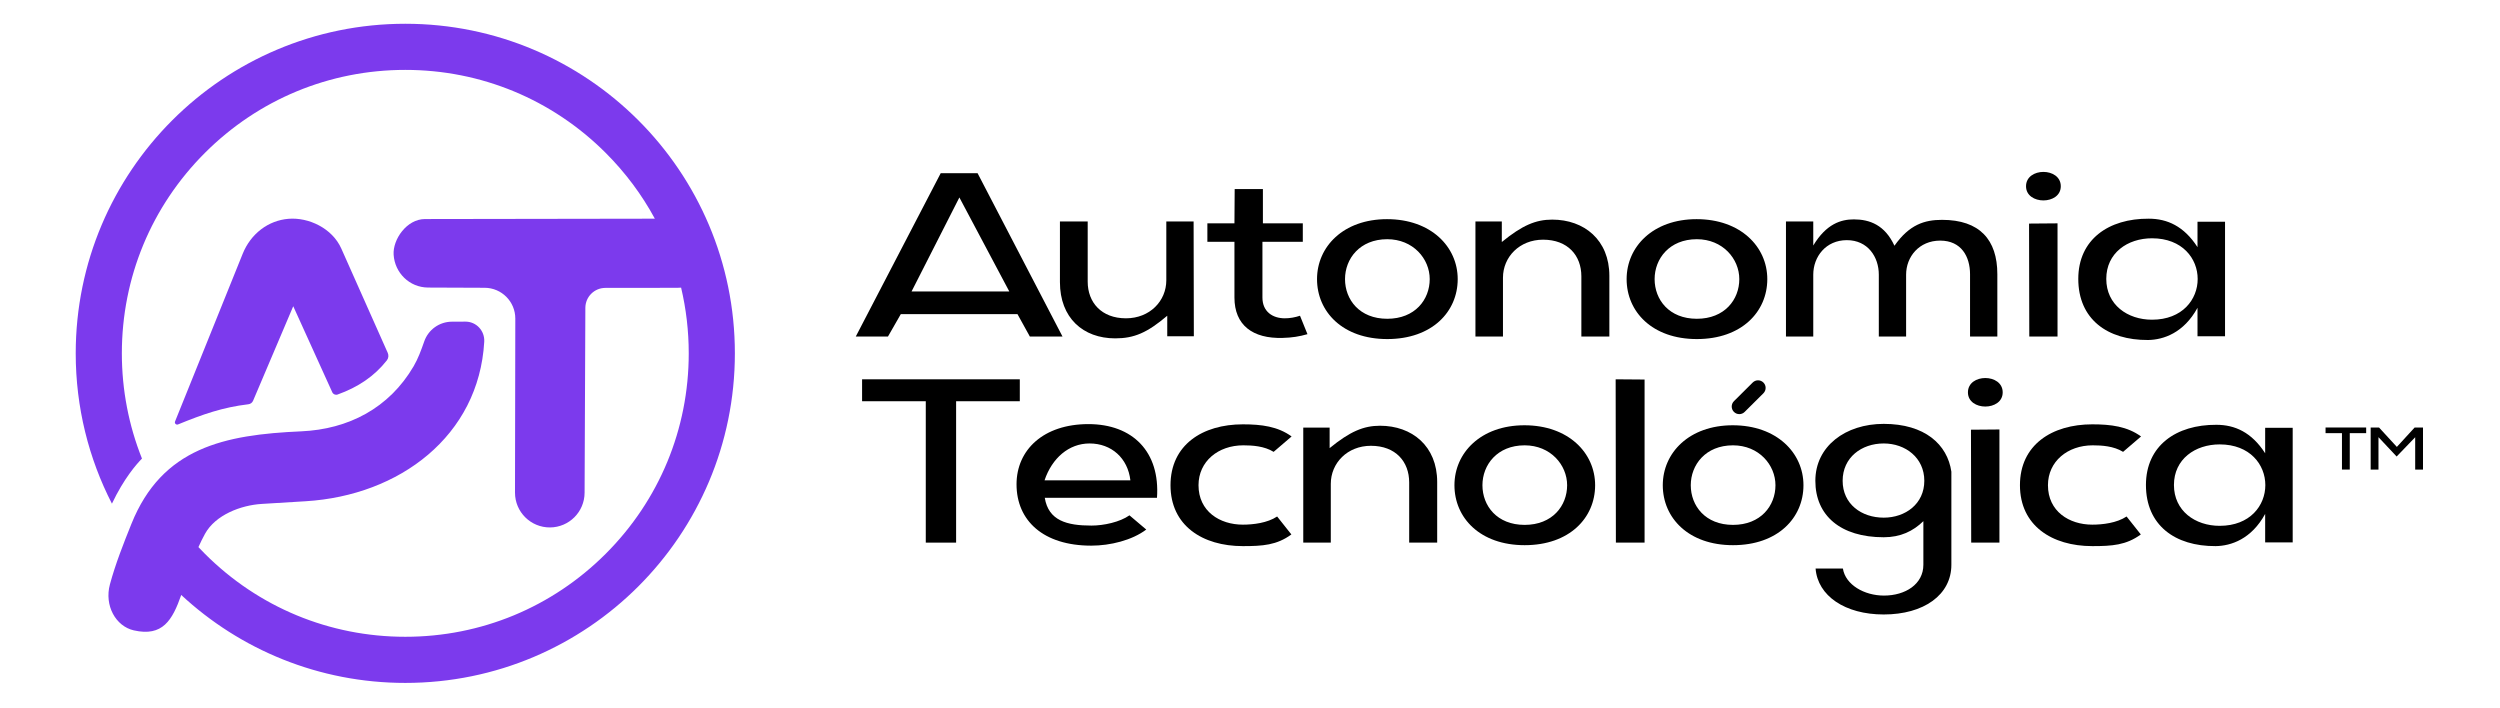
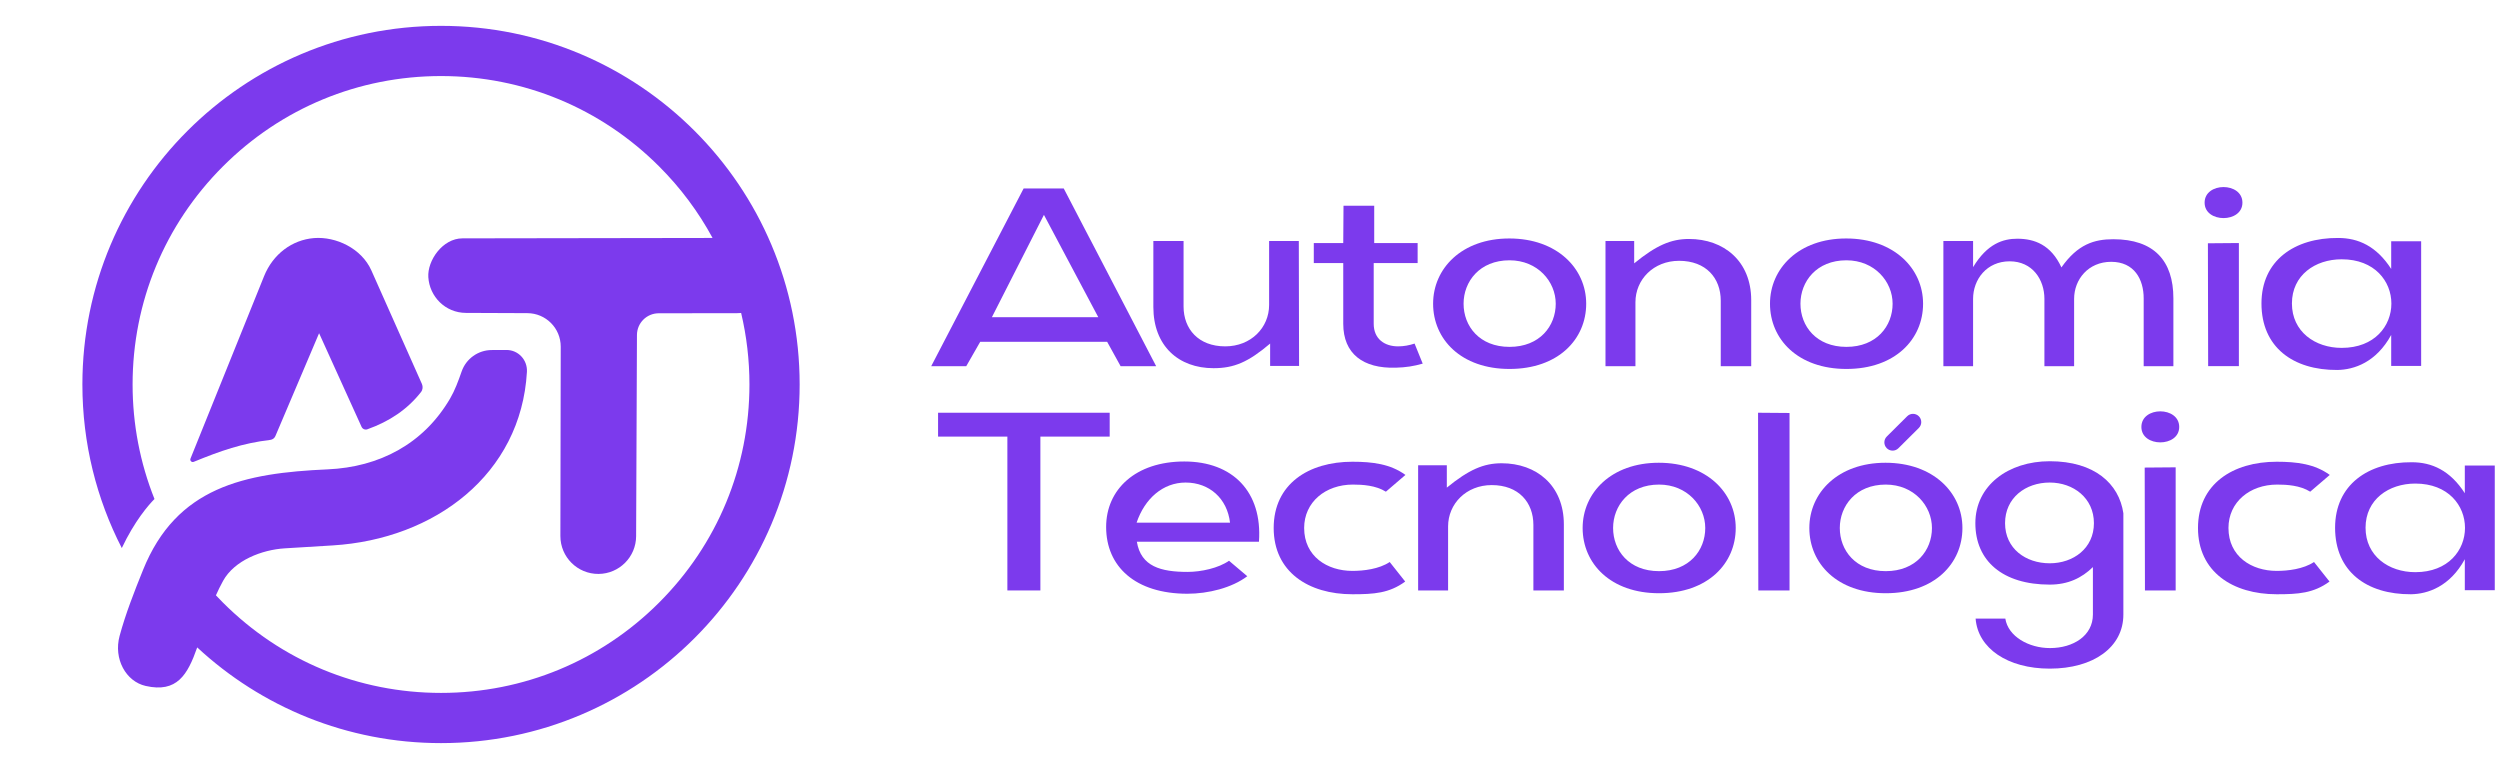
- <svg xmlns="http://www.w3.org/2000/svg" width="1041.46pt" height="294.696pt" viewBox="0 0 1041.46 294.696">
-   <path fill-rule="nonzero" fill="rgb(0%, 0%, 0%)" fill-opacity="1" d="M 978.875 195.613 L 975.621 195.613 L 975.621 180.445 L 968.789 180.445 L 968.789 178.09 L 985.707 178.09 L 985.707 180.445 L 978.875 180.445 Z M 978.875 195.613 " />
-   <path fill-rule="nonzero" fill="rgb(0%, 0%, 0%)" fill-opacity="1" d="M 1006.129 182.145 L 998.395 190.18 L 990.836 182.121 L 990.836 195.637 L 987.582 195.637 L 987.582 178.117 L 991.059 178.09 L 998.492 186.176 L 1005.902 178.09 L 1009.383 178.117 L 1009.383 195.637 L 1006.129 195.637 Z M 1006.129 182.145 " />
-   <path fill-rule="nonzero" fill="rgb(0%, 0%, 0%)" fill-opacity="1" d="M 379.738 121.426 L 420.461 121.426 L 399.66 82.258 Z M 423.859 130.852 L 375.266 130.852 L 369.922 140.184 L 356.508 140.184 L 391.887 72.148 L 407.242 72.148 L 442.617 140.184 L 429.012 140.184 Z M 423.859 130.852 " />
-   <path fill-rule="nonzero" fill="rgb(0%, 0%, 0%)" fill-opacity="1" d="M 486.258 131.531 C 477.898 138.625 472.457 140.957 464.586 140.957 C 451.172 140.957 441.551 132.406 441.551 117.535 L 441.551 92.266 L 453.117 92.266 L 453.117 117.344 C 453.117 125.992 458.852 132.602 469.055 132.602 C 478.969 132.602 485.867 125.41 485.867 116.758 L 485.867 92.266 L 497.238 92.266 L 497.336 140.086 L 486.258 140.086 Z M 486.258 131.531 " />
-   <path fill-rule="nonzero" fill="rgb(0%, 0%, 0%)" fill-opacity="1" d="M 514.25 123.949 L 514.25 100.723 L 502.973 100.723 L 502.973 93.043 L 514.25 93.043 L 514.348 78.758 L 526.105 78.758 L 526.105 93.043 L 542.727 93.043 L 542.727 100.723 L 525.91 100.723 L 525.91 123.949 C 525.91 129.781 530.09 132.602 535.242 132.602 C 537.379 132.602 539.52 132.211 541.559 131.531 L 544.668 139.211 C 541.266 140.184 538.254 140.668 534.367 140.766 C 521.828 141.152 514.25 135.418 514.25 123.949 " />
-   <path fill-rule="nonzero" fill="rgb(0%, 0%, 0%)" fill-opacity="1" d="M 560.316 116.273 C 560.316 124.824 566.344 132.797 577.906 132.797 C 589.473 132.797 595.598 124.824 595.598 116.273 C 595.598 107.816 588.695 99.652 577.906 99.652 C 566.438 99.652 560.316 107.816 560.316 116.273 M 548.652 116.273 C 548.652 102.762 559.637 91.297 577.812 91.297 C 596.082 91.297 607.258 102.762 607.258 116.273 C 607.258 129.879 596.566 141.25 577.906 141.25 C 559.344 141.25 548.652 129.879 548.652 116.273 " />
-   <path fill-rule="nonzero" fill="rgb(0%, 0%, 0%)" fill-opacity="1" d="M 658.77 115.105 C 658.77 106.457 653.133 99.848 642.828 99.848 C 633.012 99.848 626.113 107.039 626.113 115.691 L 626.113 140.184 L 614.645 140.184 L 614.645 92.266 L 625.629 92.266 L 625.629 100.82 C 634.082 93.918 639.719 91.488 646.621 91.488 C 659.934 91.488 670.434 99.945 670.434 114.914 L 670.434 140.184 L 658.77 140.184 Z M 658.77 115.105 " />
-   <path fill-rule="nonzero" fill="rgb(0%, 0%, 0%)" fill-opacity="1" d="M 689.285 116.273 C 689.285 124.824 695.312 132.797 706.879 132.797 C 718.441 132.797 724.566 124.824 724.566 116.273 C 724.566 107.816 717.664 99.652 706.879 99.652 C 695.41 99.652 689.285 107.816 689.285 116.273 M 677.625 116.273 C 677.625 102.762 688.605 91.297 706.781 91.297 C 725.051 91.297 736.23 102.762 736.23 116.273 C 736.23 129.879 725.539 141.25 706.879 141.25 C 688.312 141.25 677.625 129.879 677.625 116.273 " />
-   <path fill-rule="nonzero" fill="rgb(0%, 0%, 0%)" fill-opacity="1" d="M 820.688 114.23 C 820.688 106.941 817.09 100.234 808.246 100.234 C 799.5 100.234 794.055 106.941 794.055 114.426 L 794.055 140.184 L 782.684 140.184 L 782.684 114.426 C 782.684 107.039 778.117 100.043 769.371 100.043 C 760.621 100.043 755.375 106.941 755.375 114.426 L 755.375 140.184 L 744.004 140.184 L 744.004 92.266 L 755.375 92.266 L 755.375 102.277 C 760.816 93.238 766.938 91.391 772.285 91.391 C 778.895 91.391 785.211 93.727 789.195 102.375 C 795.418 93.531 801.734 91.586 809.023 91.586 C 824.672 91.586 832.059 99.848 832.059 114.23 L 832.059 140.184 L 820.688 140.184 Z M 820.688 114.23 " />
-   <path fill-rule="nonzero" fill="rgb(0%, 0%, 0%)" fill-opacity="1" d="M 845.273 93.141 L 857.133 93.043 L 857.133 140.18 L 845.371 140.18 Z M 858.492 77.59 C 858.492 85.461 844.012 85.461 844.012 77.59 C 844.012 69.621 858.492 69.621 858.492 77.59 " />
-   <path fill-rule="nonzero" fill="rgb(0%, 0%, 0%)" fill-opacity="1" d="M 877.441 116.176 C 877.441 126.965 886.285 133.184 896.492 133.184 C 921.859 133.184 921.859 99.266 896.492 99.266 C 886.285 99.266 877.441 105.387 877.441 116.176 M 915.445 128.227 C 909.711 138.723 901.254 141.543 894.84 141.641 C 877.832 141.738 865.781 132.891 865.781 116.176 C 865.781 99.75 878.414 91.004 895.133 91.102 C 902.809 91.102 909.809 94.211 915.445 102.957 L 915.445 92.363 L 926.914 92.363 L 926.914 140.086 L 915.445 140.086 Z M 915.445 128.227 " />
-   <path fill-rule="nonzero" fill="rgb(0%, 0%, 0%)" fill-opacity="1" d="M 398.301 226.047 L 385.664 226.047 L 385.664 167.148 L 359.133 167.148 L 359.133 158.012 L 424.832 158.012 L 424.832 167.148 L 398.301 167.148 Z M 398.301 226.047 " />
-   <path fill-rule="nonzero" fill="rgb(0%, 0%, 0%)" fill-opacity="1" d="M 435.137 200.098 L 470.902 200.098 C 469.832 190.863 463.031 184.738 453.895 184.738 C 445.242 184.738 438.246 190.863 435.137 200.098 M 454.672 218.949 C 459.824 218.949 466.527 217.492 470.512 214.676 L 477.512 220.602 C 471.582 225.074 462.543 227.309 454.574 227.309 C 434.652 227.309 423.473 216.91 423.473 201.75 C 423.473 187.367 434.746 176.676 453.406 176.676 C 471.875 176.676 483.344 188.238 481.98 207.387 L 435.234 207.387 C 436.789 216.91 444.465 218.949 454.672 218.949 " />
-   <path fill-rule="nonzero" fill="rgb(0%, 0%, 0%)" fill-opacity="1" d="M 517.941 185.516 C 507.445 185.516 499.281 192.223 499.281 202.137 C 499.281 213.023 508.125 218.562 517.746 218.562 C 522.023 218.562 527.953 217.883 532.035 215.16 L 537.965 222.645 C 531.84 227.117 526.008 227.504 517.746 227.504 C 500.934 227.504 487.617 218.949 487.617 202.137 C 487.617 185.324 500.934 176.77 517.746 176.77 C 525.523 176.77 532.324 177.645 538.059 181.824 L 530.574 188.238 C 526.688 185.809 521.637 185.516 517.941 185.516 " />
-   <path fill-rule="nonzero" fill="rgb(0%, 0%, 0%)" fill-opacity="1" d="M 587.043 200.973 C 587.043 192.32 581.406 185.711 571.102 185.711 C 561.289 185.711 554.387 192.902 554.387 201.555 L 554.387 226.047 L 542.918 226.047 L 542.918 178.133 L 553.902 178.133 L 553.902 186.684 C 562.355 179.785 567.992 177.355 574.895 177.355 C 588.207 177.355 598.707 185.809 598.707 200.777 L 598.707 226.047 L 587.043 226.047 Z M 587.043 200.973 " />
-   <path fill-rule="nonzero" fill="rgb(0%, 0%, 0%)" fill-opacity="1" d="M 617.559 202.137 C 617.559 210.691 623.586 218.66 635.148 218.66 C 646.715 218.66 652.84 210.691 652.84 202.137 C 652.84 193.684 645.938 185.516 635.148 185.516 C 623.684 185.516 617.559 193.684 617.559 202.137 M 605.898 202.137 C 605.898 188.629 616.879 177.16 635.055 177.16 C 653.324 177.16 664.504 188.629 664.504 202.137 C 664.504 215.746 653.812 227.113 635.148 227.113 C 616.586 227.113 605.898 215.746 605.898 202.137 " />
-   <path fill-rule="nonzero" fill="rgb(0%, 0%, 0%)" fill-opacity="1" d="M 673.055 158.012 L 685.105 158.109 L 685.105 226.047 L 673.152 226.047 Z M 673.055 158.012 " />
-   <path fill-rule="nonzero" fill="rgb(0%, 0%, 0%)" fill-opacity="1" d="M 704.348 202.137 C 704.348 210.691 710.375 218.66 721.941 218.66 C 733.508 218.66 739.629 210.691 739.629 202.137 C 739.629 193.684 732.73 185.516 721.941 185.516 C 710.473 185.516 704.348 193.684 704.348 202.137 M 692.688 202.137 C 692.688 188.629 703.668 177.16 721.844 177.16 C 740.117 177.16 751.293 188.629 751.293 202.137 C 751.293 215.746 740.602 227.113 721.941 227.113 C 703.379 227.113 692.688 215.746 692.688 202.137 " />
-   <path fill-rule="nonzero" fill="rgb(0%, 0%, 0%)" fill-opacity="1" d="M 767.617 200.289 C 767.617 210.012 775.492 215.648 784.723 215.648 C 793.766 215.648 801.637 209.914 801.637 200.289 C 801.637 190.668 793.766 184.738 784.723 184.738 C 775.492 184.738 767.617 190.57 767.617 200.289 M 756.344 236.836 L 767.719 236.836 C 768.785 243.637 776.656 248.109 784.82 248.109 C 793.766 248.109 801.246 243.348 801.246 235.277 L 801.246 217.105 C 796.969 221.285 791.723 223.812 784.723 223.812 C 766.742 223.812 756.246 214.773 756.246 200.289 C 756.246 185.906 768.785 176.578 784.723 176.578 C 801.828 176.578 811.258 185.129 812.91 196.5 L 812.91 235.277 C 812.91 247.816 801.441 255.98 784.723 255.98 C 768.59 255.98 757.219 248.207 756.344 236.836 " />
-   <path fill-rule="nonzero" fill="rgb(0%, 0%, 0%)" fill-opacity="1" d="M 821.074 179.008 L 832.93 178.91 L 832.93 226.047 L 821.172 226.047 Z M 834.289 163.457 C 834.289 171.328 819.809 171.328 819.809 163.457 C 819.809 155.484 834.289 155.484 834.289 163.457 " />
-   <path fill-rule="nonzero" fill="rgb(0%, 0%, 0%)" fill-opacity="1" d="M 871.805 185.516 C 861.309 185.516 853.145 192.223 853.145 202.137 C 853.145 213.023 861.988 218.562 871.609 218.562 C 875.887 218.562 881.816 217.883 885.898 215.16 L 891.828 222.645 C 885.703 227.117 879.871 227.504 871.609 227.504 C 854.797 227.504 841.48 218.949 841.48 202.137 C 841.48 185.324 854.797 176.77 871.609 176.77 C 879.387 176.77 886.191 177.645 891.926 181.824 L 884.441 188.238 C 880.555 185.809 875.5 185.516 871.805 185.516 " />
-   <path fill-rule="nonzero" fill="rgb(0%, 0%, 0%)" fill-opacity="1" d="M 905.629 202.039 C 905.629 212.828 914.473 219.051 924.676 219.051 C 950.043 219.051 950.043 185.129 924.676 185.129 C 914.473 185.129 905.629 191.25 905.629 202.039 M 943.629 214.094 C 937.895 224.586 929.438 227.406 923.023 227.504 C 906.016 227.602 893.965 218.758 893.965 202.039 C 893.965 185.613 906.598 176.867 923.316 176.965 C 930.992 176.965 937.992 180.074 943.629 188.824 L 943.629 178.227 L 955.098 178.227 L 955.098 225.949 L 943.629 225.949 Z M 943.629 214.094 " />
-   <path fill-rule="nonzero" fill="rgb(0%, 0%, 0%)" fill-opacity="1" d="M 724.566 172.52 C 723.754 172.52 722.945 172.207 722.324 171.586 C 721.098 170.352 721.102 168.348 722.34 167.117 L 730.148 159.355 C 731.383 158.125 733.383 158.129 734.617 159.367 C 735.848 160.605 735.84 162.605 734.602 163.836 L 726.793 171.598 C 726.18 172.211 725.371 172.52 724.566 172.52 " />
+ <svg xmlns="http://www.w3.org/2000/svg" width="957.1pt" height="294.696pt" viewBox="0 0 957.1 294.696">
+   <path fill-rule="nonzero" fill="rgb(48.599%, 22.699%, 92.899%)" fill-opacity="1" d="M 379.738 121.426 L 420.461 121.426 L 399.66 82.258 Z M 423.859 130.852 L 375.266 130.852 L 369.922 140.184 L 356.508 140.184 L 391.887 72.148 L 407.242 72.148 L 442.617 140.184 L 429.012 140.184 Z M 423.859 130.852 " />
+   <path fill-rule="nonzero" fill="rgb(48.599%, 22.699%, 92.899%)" fill-opacity="1" d="M 486.258 131.531 C 477.898 138.625 472.457 140.957 464.586 140.957 C 451.172 140.957 441.551 132.406 441.551 117.535 L 441.551 92.266 L 453.117 92.266 L 453.117 117.344 C 453.117 125.992 458.852 132.602 469.055 132.602 C 478.969 132.602 485.867 125.41 485.867 116.758 L 485.867 92.266 L 497.238 92.266 L 497.336 140.086 L 486.258 140.086 Z M 486.258 131.531 " />
+   <path fill-rule="nonzero" fill="rgb(48.599%, 22.699%, 92.899%)" fill-opacity="1" d="M 514.25 123.949 L 514.25 100.723 L 502.973 100.723 L 502.973 93.043 L 514.25 93.043 L 514.348 78.758 L 526.105 78.758 L 526.105 93.043 L 542.727 93.043 L 542.727 100.723 L 525.91 100.723 L 525.91 123.949 C 525.91 129.781 530.09 132.602 535.242 132.602 C 537.379 132.602 539.52 132.211 541.559 131.531 L 544.668 139.211 C 541.266 140.184 538.254 140.668 534.367 140.766 C 521.828 141.152 514.25 135.418 514.25 123.949 " />
+   <path fill-rule="nonzero" fill="rgb(48.599%, 22.699%, 92.899%)" fill-opacity="1" d="M 560.316 116.273 C 560.316 124.824 566.344 132.797 577.906 132.797 C 589.473 132.797 595.598 124.824 595.598 116.273 C 595.598 107.816 588.695 99.652 577.906 99.652 C 566.438 99.652 560.316 107.816 560.316 116.273 M 548.652 116.273 C 548.652 102.762 559.637 91.297 577.812 91.297 C 596.082 91.297 607.258 102.762 607.258 116.273 C 607.258 129.879 596.566 141.25 577.906 141.25 C 559.344 141.25 548.652 129.879 548.652 116.273 " />
+   <path fill-rule="nonzero" fill="rgb(48.599%, 22.699%, 92.899%)" fill-opacity="1" d="M 658.77 115.105 C 658.77 106.457 653.133 99.848 642.828 99.848 C 633.012 99.848 626.113 107.039 626.113 115.691 L 626.113 140.184 L 614.645 140.184 L 614.645 92.266 L 625.629 92.266 L 625.629 100.82 C 634.082 93.918 639.719 91.488 646.621 91.488 C 659.934 91.488 670.434 99.945 670.434 114.914 L 670.434 140.184 L 658.77 140.184 Z M 658.77 115.105 " />
+   <path fill-rule="nonzero" fill="rgb(48.599%, 22.699%, 92.899%)" fill-opacity="1" d="M 689.285 116.273 C 689.285 124.824 695.312 132.797 706.879 132.797 C 718.441 132.797 724.566 124.824 724.566 116.273 C 724.566 107.816 717.664 99.652 706.879 99.652 C 695.41 99.652 689.285 107.816 689.285 116.273 M 677.625 116.273 C 677.625 102.762 688.605 91.297 706.781 91.297 C 725.051 91.297 736.23 102.762 736.23 116.273 C 736.23 129.879 725.539 141.25 706.879 141.25 C 688.312 141.25 677.625 129.879 677.625 116.273 " />
+   <path fill-rule="nonzero" fill="rgb(48.599%, 22.699%, 92.899%)" fill-opacity="1" d="M 820.688 114.23 C 820.688 106.941 817.09 100.234 808.246 100.234 C 799.5 100.234 794.055 106.941 794.055 114.426 L 794.055 140.184 L 782.684 140.184 L 782.684 114.426 C 782.684 107.039 778.117 100.043 769.371 100.043 C 760.621 100.043 755.375 106.941 755.375 114.426 L 755.375 140.184 L 744.004 140.184 L 744.004 92.266 L 755.375 92.266 L 755.375 102.277 C 760.816 93.238 766.938 91.391 772.285 91.391 C 778.895 91.391 785.211 93.727 789.195 102.375 C 795.418 93.531 801.734 91.586 809.023 91.586 C 824.672 91.586 832.059 99.848 832.059 114.23 L 832.059 140.184 L 820.688 140.184 Z M 820.688 114.23 " />
+   <path fill-rule="nonzero" fill="rgb(48.599%, 22.699%, 92.899%)" fill-opacity="1" d="M 845.273 93.141 L 857.133 93.043 L 857.133 140.18 L 845.371 140.18 Z M 858.492 77.59 C 858.492 85.461 844.012 85.461 844.012 77.59 C 844.012 69.621 858.492 69.621 858.492 77.59 " />
+   <path fill-rule="nonzero" fill="rgb(48.599%, 22.699%, 92.899%)" fill-opacity="1" d="M 877.441 116.176 C 877.441 126.965 886.285 133.184 896.492 133.184 C 921.859 133.184 921.859 99.266 896.492 99.266 C 886.285 99.266 877.441 105.387 877.441 116.176 M 915.445 128.227 C 909.711 138.723 901.254 141.543 894.84 141.641 C 877.832 141.738 865.781 132.891 865.781 116.176 C 865.781 99.75 878.414 91.004 895.133 91.102 C 902.809 91.102 909.809 94.211 915.445 102.957 L 915.445 92.363 L 926.914 92.363 L 926.914 140.086 L 915.445 140.086 Z M 915.445 128.227 " />
+   <path fill-rule="nonzero" fill="rgb(48.599%, 22.699%, 92.899%)" fill-opacity="1" d="M 398.301 226.047 L 385.664 226.047 L 385.664 167.148 L 359.133 167.148 L 359.133 158.012 L 424.832 158.012 L 424.832 167.148 L 398.301 167.148 Z M 398.301 226.047 " />
+   <path fill-rule="nonzero" fill="rgb(48.599%, 22.699%, 92.899%)" fill-opacity="1" d="M 435.137 200.098 L 470.902 200.098 C 469.832 190.863 463.031 184.738 453.895 184.738 C 445.242 184.738 438.246 190.863 435.137 200.098 M 454.672 218.949 C 459.824 218.949 466.527 217.492 470.512 214.676 L 477.512 220.602 C 471.582 225.074 462.543 227.309 454.574 227.309 C 434.652 227.309 423.473 216.91 423.473 201.75 C 423.473 187.367 434.746 176.676 453.406 176.676 C 471.875 176.676 483.344 188.238 481.98 207.387 L 435.234 207.387 C 436.789 216.91 444.465 218.949 454.672 218.949 " />
+   <path fill-rule="nonzero" fill="rgb(48.599%, 22.699%, 92.899%)" fill-opacity="1" d="M 517.941 185.516 C 507.445 185.516 499.281 192.223 499.281 202.137 C 499.281 213.023 508.125 218.562 517.746 218.562 C 522.023 218.562 527.953 217.883 532.035 215.16 L 537.965 222.645 C 531.84 227.117 526.008 227.504 517.746 227.504 C 500.934 227.504 487.617 218.949 487.617 202.137 C 487.617 185.324 500.934 176.77 517.746 176.77 C 525.523 176.77 532.324 177.645 538.059 181.824 L 530.574 188.238 C 526.688 185.809 521.637 185.516 517.941 185.516 " />
+   <path fill-rule="nonzero" fill="rgb(48.599%, 22.699%, 92.899%)" fill-opacity="1" d="M 587.043 200.973 C 587.043 192.32 581.406 185.711 571.102 185.711 C 561.289 185.711 554.387 192.902 554.387 201.555 L 554.387 226.047 L 542.918 226.047 L 542.918 178.133 L 553.902 178.133 L 553.902 186.684 C 562.355 179.785 567.992 177.355 574.895 177.355 C 588.207 177.355 598.707 185.809 598.707 200.777 L 598.707 226.047 L 587.043 226.047 Z M 587.043 200.973 " />
+   <path fill-rule="nonzero" fill="rgb(48.599%, 22.699%, 92.899%)" fill-opacity="1" d="M 617.559 202.137 C 617.559 210.691 623.586 218.66 635.148 218.66 C 646.715 218.66 652.84 210.691 652.84 202.137 C 652.84 193.684 645.938 185.516 635.148 185.516 C 623.684 185.516 617.559 193.684 617.559 202.137 M 605.898 202.137 C 605.898 188.629 616.879 177.16 635.055 177.16 C 653.324 177.16 664.504 188.629 664.504 202.137 C 664.504 215.746 653.812 227.113 635.148 227.113 C 616.586 227.113 605.898 215.746 605.898 202.137 " />
+   <path fill-rule="nonzero" fill="rgb(48.599%, 22.699%, 92.899%)" fill-opacity="1" d="M 673.055 158.012 L 685.105 158.109 L 685.105 226.047 L 673.152 226.047 Z M 673.055 158.012 " />
+   <path fill-rule="nonzero" fill="rgb(48.599%, 22.699%, 92.899%)" fill-opacity="1" d="M 704.348 202.137 C 704.348 210.691 710.375 218.66 721.941 218.66 C 733.508 218.66 739.629 210.691 739.629 202.137 C 739.629 193.684 732.73 185.516 721.941 185.516 C 710.473 185.516 704.348 193.684 704.348 202.137 M 692.688 202.137 C 692.688 188.629 703.668 177.16 721.844 177.16 C 740.117 177.16 751.293 188.629 751.293 202.137 C 751.293 215.746 740.602 227.113 721.941 227.113 C 703.379 227.113 692.688 215.746 692.688 202.137 " />
+   <path fill-rule="nonzero" fill="rgb(48.599%, 22.699%, 92.899%)" fill-opacity="1" d="M 767.617 200.289 C 767.617 210.012 775.492 215.648 784.723 215.648 C 793.766 215.648 801.637 209.914 801.637 200.289 C 801.637 190.668 793.766 184.738 784.723 184.738 C 775.492 184.738 767.617 190.57 767.617 200.289 M 756.344 236.836 L 767.719 236.836 C 768.785 243.637 776.656 248.109 784.82 248.109 C 793.766 248.109 801.246 243.348 801.246 235.277 L 801.246 217.105 C 796.969 221.285 791.723 223.812 784.723 223.812 C 766.742 223.812 756.246 214.773 756.246 200.289 C 756.246 185.906 768.785 176.578 784.723 176.578 C 801.828 176.578 811.258 185.129 812.91 196.5 L 812.91 235.277 C 812.91 247.816 801.441 255.98 784.723 255.98 C 768.59 255.98 757.219 248.207 756.344 236.836 " />
+   <path fill-rule="nonzero" fill="rgb(48.599%, 22.699%, 92.899%)" fill-opacity="1" d="M 821.074 179.008 L 832.93 178.91 L 832.93 226.047 L 821.172 226.047 Z M 834.289 163.457 C 834.289 171.328 819.809 171.328 819.809 163.457 C 819.809 155.484 834.289 155.484 834.289 163.457 " />
+   <path fill-rule="nonzero" fill="rgb(48.599%, 22.699%, 92.899%)" fill-opacity="1" d="M 871.805 185.516 C 861.309 185.516 853.145 192.223 853.145 202.137 C 853.145 213.023 861.988 218.562 871.609 218.562 C 875.887 218.562 881.816 217.883 885.898 215.16 L 891.828 222.645 C 885.703 227.117 879.871 227.504 871.609 227.504 C 854.797 227.504 841.48 218.949 841.48 202.137 C 841.48 185.324 854.797 176.77 871.609 176.77 C 879.387 176.77 886.191 177.645 891.926 181.824 L 884.441 188.238 C 880.555 185.809 875.5 185.516 871.805 185.516 " />
+   <path fill-rule="nonzero" fill="rgb(48.599%, 22.699%, 92.899%)" fill-opacity="1" d="M 905.629 202.039 C 905.629 212.828 914.473 219.051 924.676 219.051 C 950.043 219.051 950.043 185.129 924.676 185.129 C 914.473 185.129 905.629 191.25 905.629 202.039 M 943.629 214.094 C 937.895 224.586 929.438 227.406 923.023 227.504 C 906.016 227.602 893.965 218.758 893.965 202.039 C 893.965 185.613 906.598 176.867 923.316 176.965 C 930.992 176.965 937.992 180.074 943.629 188.824 L 943.629 178.227 L 955.098 178.227 L 955.098 225.949 L 943.629 225.949 Z M 943.629 214.094 " />
+   <path fill-rule="nonzero" fill="rgb(48.599%, 22.699%, 92.899%)" fill-opacity="1" d="M 724.566 172.52 C 723.754 172.52 722.945 172.207 722.324 171.586 C 721.098 170.352 721.102 168.348 722.34 167.117 L 730.148 159.355 C 731.383 158.125 733.383 158.129 734.617 159.367 C 735.848 160.605 735.84 162.605 734.602 163.836 L 726.793 171.598 C 726.18 172.211 725.371 172.52 724.566 172.52 " />
  <path fill-rule="nonzero" fill="rgb(48.599%, 22.699%, 92.899%)" fill-opacity="1" d="M 168.84 9.898 C 93.012 9.898 31.543 71.371 31.543 147.195 C 31.543 169.758 36.984 191.043 46.629 209.82 C 51.598 199.332 56.906 193.301 59.145 191.039 C 53.648 177.277 50.762 162.461 50.762 147.195 C 50.762 115.656 63.043 86.004 85.348 63.703 C 107.648 41.402 137.301 29.117 168.84 29.117 C 200.379 29.117 230.031 41.402 252.332 63.703 C 260.555 71.926 267.414 81.148 272.797 91.098 L 177.051 91.25 C 169.406 91.266 163.578 99.773 163.98 106.121 C 164.453 113.562 170.473 119.762 178.387 119.793 L 201.906 119.887 C 208.973 119.918 214.68 125.656 214.668 132.723 L 214.539 205.199 C 214.523 213.258 221.086 219.781 229.145 219.723 C 237.082 219.664 243.5 213.227 243.531 205.285 L 243.852 128.234 C 243.871 123.652 247.59 119.945 252.172 119.934 L 282.176 119.898 C 282.711 119.898 283.23 119.867 283.738 119.82 C 285.832 128.688 286.918 137.855 286.918 147.195 C 286.918 178.734 274.637 208.387 252.332 230.691 C 230.031 252.992 200.379 265.273 168.84 265.273 C 137.301 265.273 107.648 252.992 85.348 230.691 C 84.434 229.777 83.543 228.852 82.664 227.914 C 83.484 226.074 84.383 224.234 85.387 222.406 C 89.758 214.473 100.363 210.457 109.039 209.926 L 127.344 208.809 C 166.449 206.422 199.477 181.602 201.727 142.367 C 201.988 137.82 198.434 133.965 193.883 133.984 L 188.246 134.008 C 183.059 134.027 178.441 137.316 176.734 142.215 C 175.453 145.891 174.152 149.441 172.305 152.594 C 162.105 170.008 145.164 178.82 125.469 179.688 C 93.484 181.102 67.547 186.441 54.742 218.246 C 51.402 226.535 48.078 234.984 45.789 243.453 C 43.402 252.277 48.23 260.902 55.758 262.605 C 67.746 265.32 71.812 258.375 75.5 247.855 C 99.996 270.586 132.789 284.492 168.84 284.492 C 244.668 284.492 306.137 223.023 306.137 147.195 C 306.137 71.371 244.668 9.898 168.84 9.898 " />
  <path fill-rule="nonzero" fill="rgb(48.599%, 22.699%, 92.899%)" fill-opacity="1" d="M 74.168 176.809 C 84.5 172.578 92.781 169.688 103.48 168.406 C 104.34 168.305 105.086 167.758 105.422 166.965 L 122.16 127.57 L 138.418 163.406 C 138.797 164.242 139.762 164.664 140.625 164.355 C 149.121 161.324 155.988 156.723 161.176 150.098 C 161.867 149.215 161.98 148.008 161.523 146.984 L 142.18 103.539 C 138.398 95.051 128.543 90.477 120.211 91.148 C 111.82 91.824 104.504 97.277 101.09 105.746 L 72.922 175.582 C 72.609 176.359 73.395 177.129 74.168 176.809 " />
</svg>
